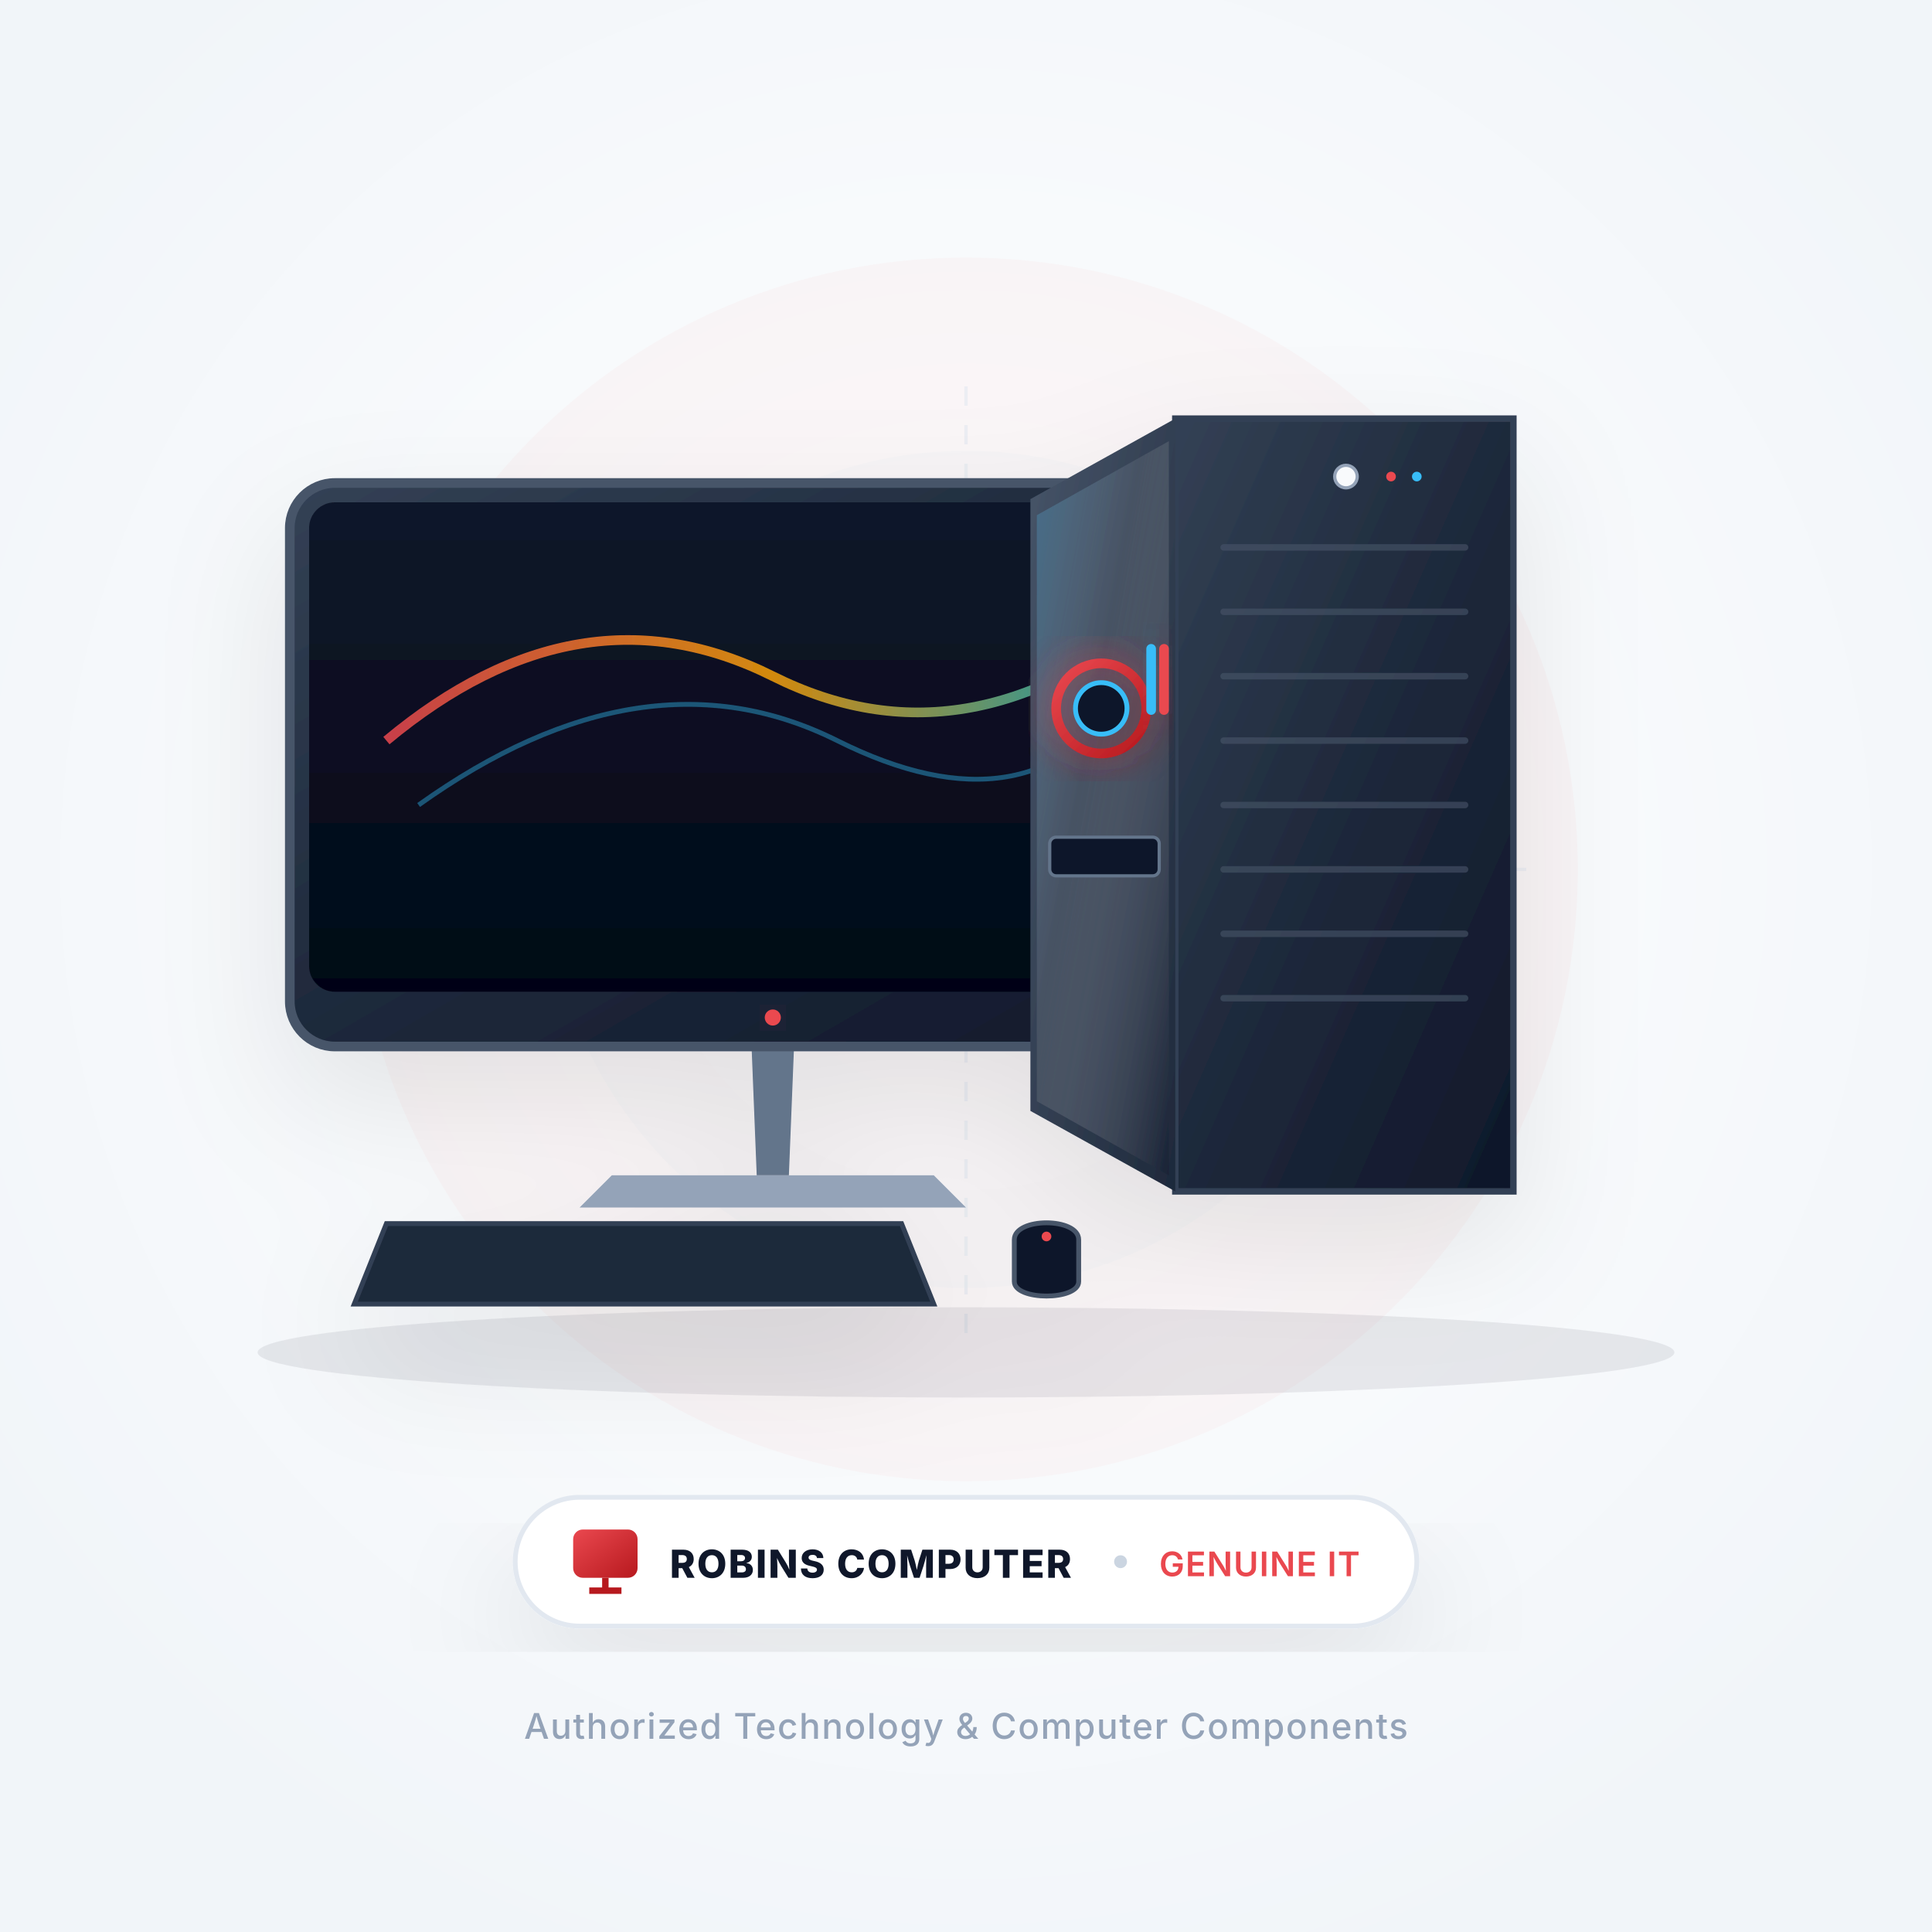
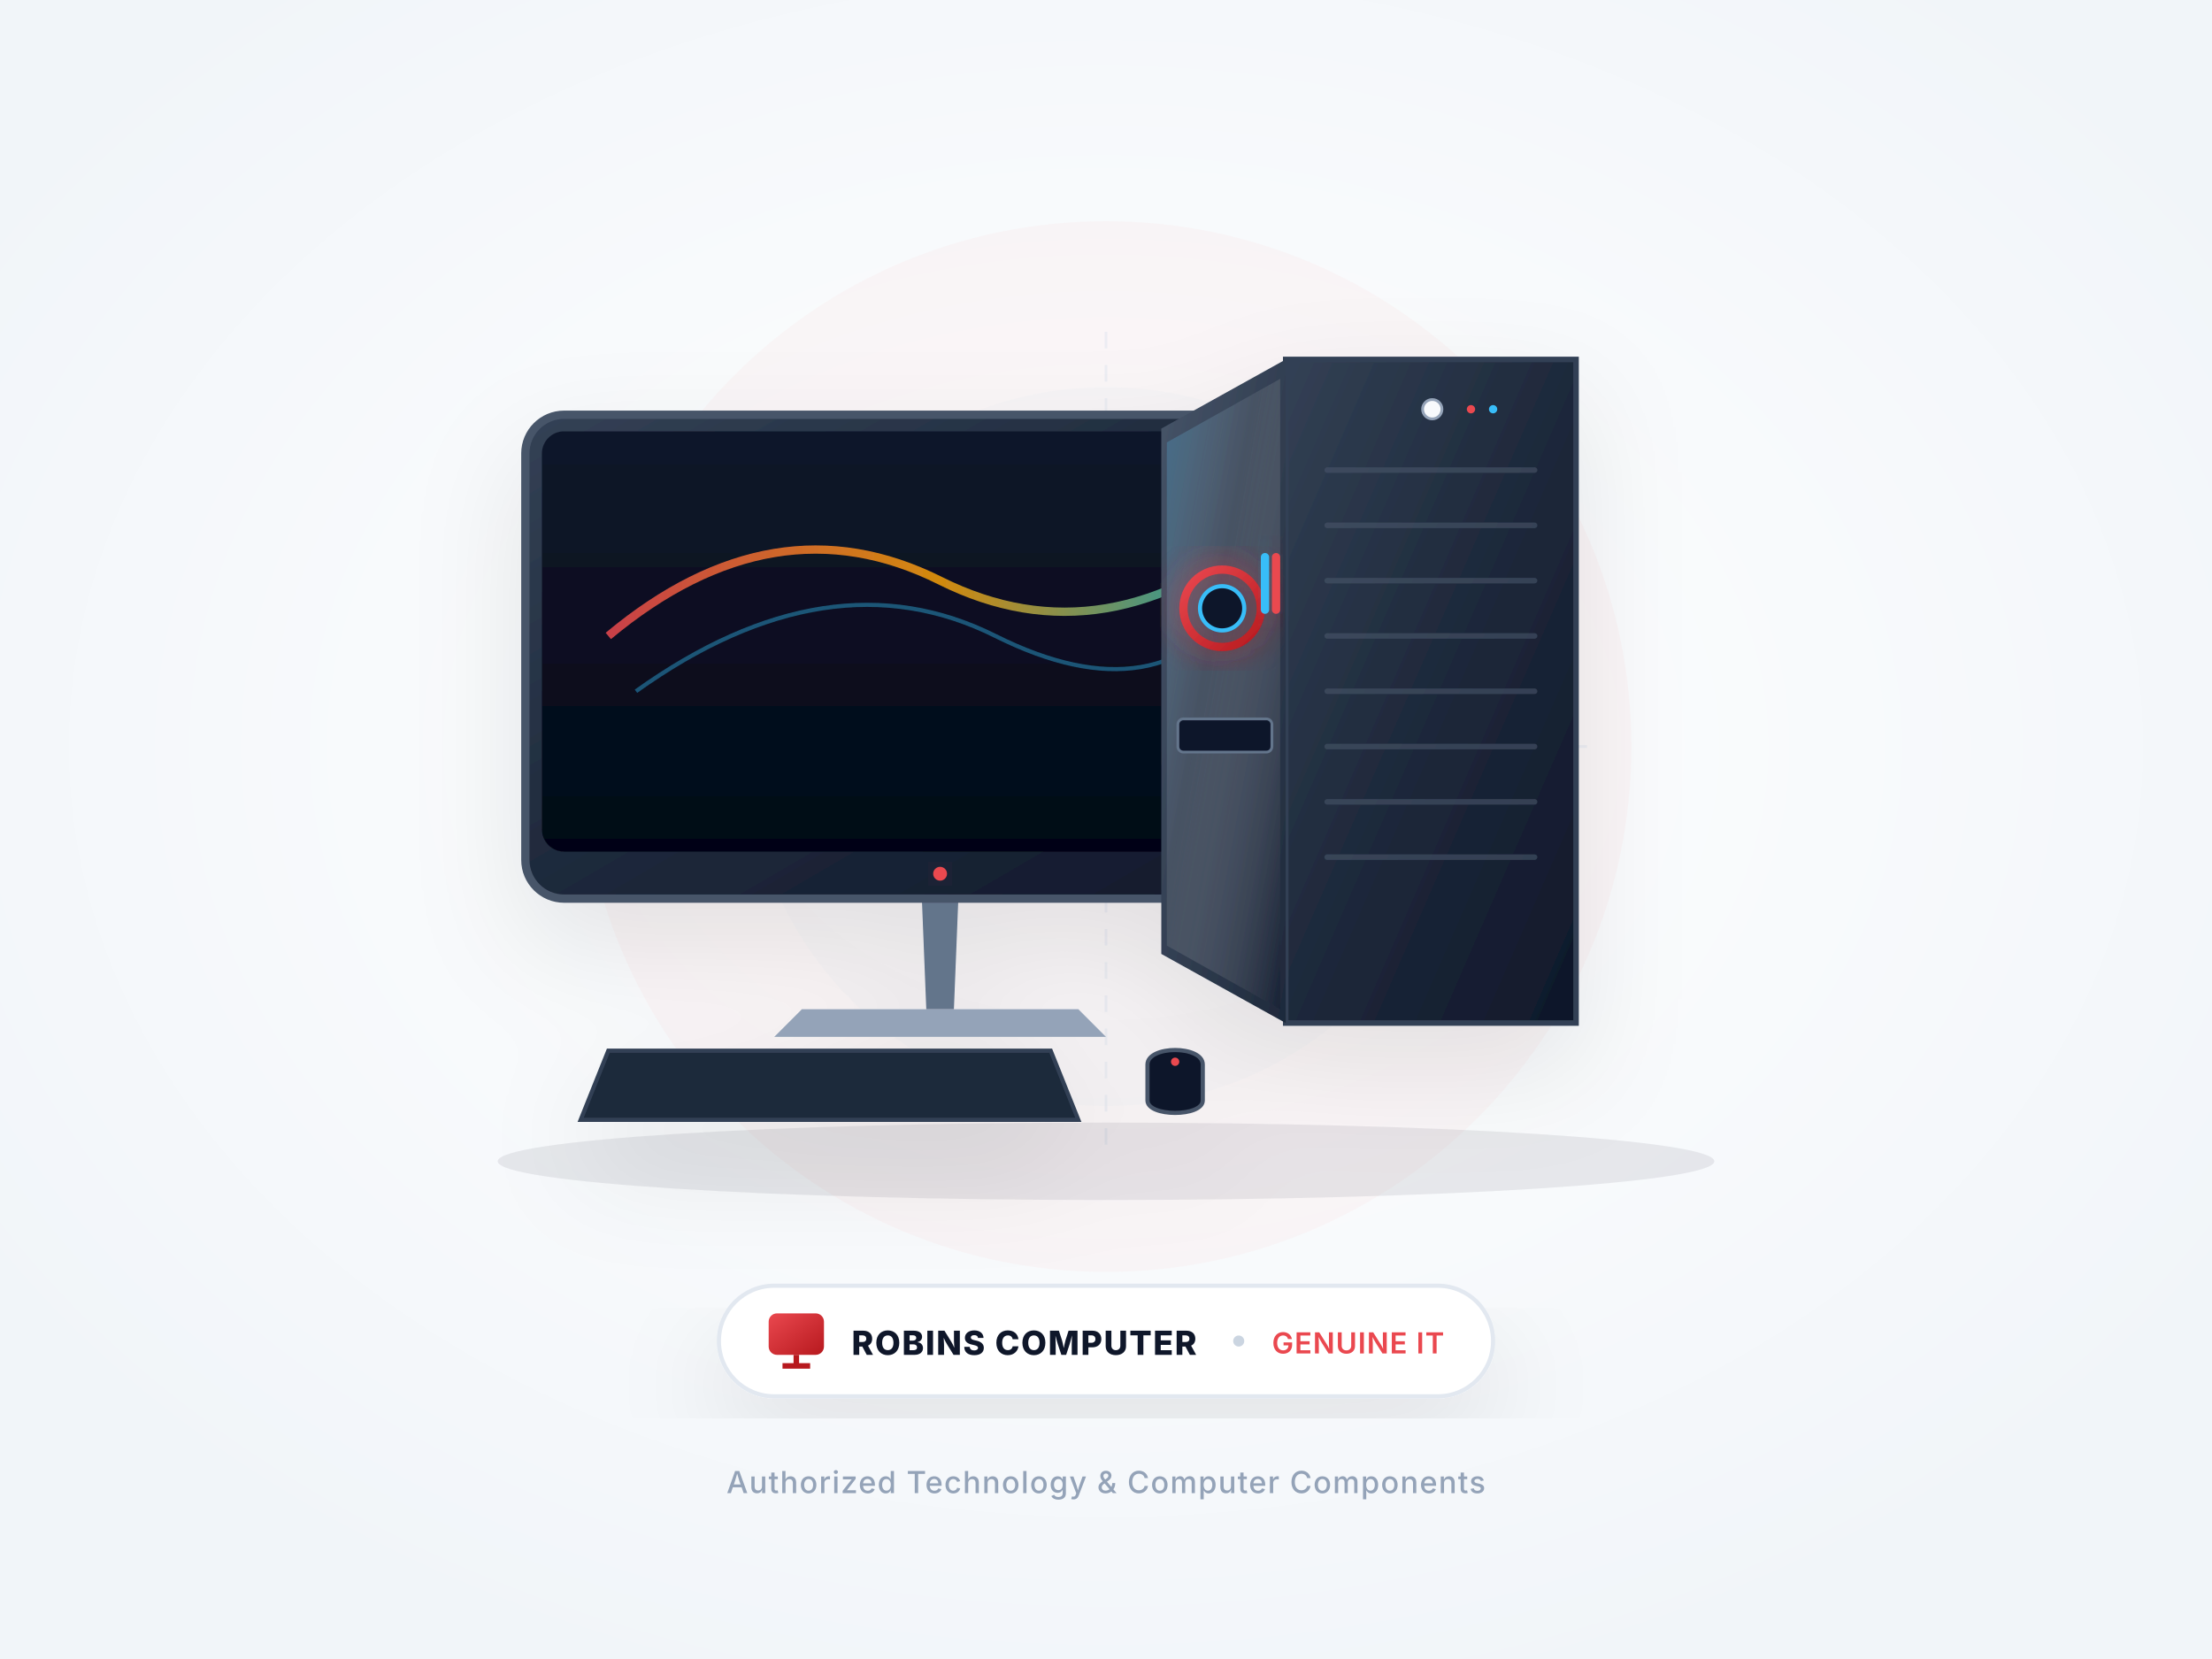
- <svg xmlns="http://www.w3.org/2000/svg" viewBox="0 0 600 600" width="100%" height="100%">
+ <svg xmlns="http://www.w3.org/2000/svg" viewBox="0 0 800 600" width="100%" height="100%">
  <defs>
    <radialGradient id="studioGlow" cx="50%" cy="45%" r="60%">
      <stop offset="0%" stop-color="#ffffff" />
      <stop offset="55%" stop-color="#f8fafc" />
      <stop offset="100%" stop-color="#f1f5f9" />
    </radialGradient>
    <linearGradient id="brandRed" x1="0%" y1="0%" x2="100%" y2="100%">
      <stop offset="0%" stop-color="#ea484f" />
      <stop offset="100%" stop-color="#b7191e" />
    </linearGradient>
    <linearGradient id="caseDark" x1="0%" y1="0%" x2="100%" y2="100%">
      <stop offset="0%" stop-color="#334155" />
      <stop offset="50%" stop-color="#1e293b" />
      <stop offset="100%" stop-color="#0f172a" />
    </linearGradient>
    <linearGradient id="caseSide" x1="0%" y1="0%" x2="100%" y2="100%">
      <stop offset="0%" stop-color="#475569" />
      <stop offset="100%" stop-color="#1e293b" />
    </linearGradient>
    <linearGradient id="glassReflection" x1="0%" y1="0%" x2="100%" y2="100%">
      <stop offset="0%" stop-color="#38bdf8" stop-opacity="0.25" />
      <stop offset="40%" stop-color="#ffffff" stop-opacity="0.08" />
      <stop offset="100%" stop-color="#0f172a" stop-opacity="0.4" />
    </linearGradient>
    <linearGradient id="screenGrad" x1="0%" y1="0%" x2="0%" y2="100%">
      <stop offset="0%" stop-color="#0f172a" />
      <stop offset="100%" stop-color="#020617" />
    </linearGradient>
    <linearGradient id="rgbStripe" x1="0%" y1="0%" x2="100%" y2="0%">
      <stop offset="0%" stop-color="#ea484f" />
      <stop offset="50%" stop-color="#f59e0b" />
      <stop offset="100%" stop-color="#06b6d4" />
    </linearGradient>
    <linearGradient id="goldBadge" x1="0%" y1="0%" x2="100%" y2="100%">
      <stop offset="0%" stop-color="#f59e0b" />
      <stop offset="100%" stop-color="#d97706" />
    </linearGradient>
    <filter id="softShadow" x="-20%" y="-20%" width="140%" height="140%">
      <feDropShadow dx="0" dy="16" stdDeviation="20" flood-color="#0f172a" flood-opacity="0.09" />
    </filter>
    <filter id="glowFilter" x="-30%" y="-30%" width="160%" height="160%">
      <feGaussianBlur stdDeviation="6" result="blur" />
      <feComposite in="SourceGraphic" in2="blur" operator="over" />
    </filter>
  </defs>
-   <rect width="600" height="600" fill="url(#studioGlow)" />
-   <circle cx="300" cy="270" r="190" fill="#ea484f" fill-opacity="0.035" />
-   <circle cx="300" cy="270" r="130" fill="#38bdf8" fill-opacity="0.02" />
-   <g stroke="#e2e8f0" stroke-width="1" stroke-opacity="0.6" stroke-dasharray="6 6">
-     <line x1="120" y1="270" x2="480" y2="270" />
-     <line x1="300" y1="120" x2="300" y2="420" />
+   <rect width="800" height="600" fill="url(#studioGlow)" />
+   <g transform="translate(100, 0)">
+     <circle cx="300" cy="270" r="190" fill="#ea484f" fill-opacity="0.035" />
+     <circle cx="300" cy="270" r="130" fill="#38bdf8" fill-opacity="0.02" />
+     <g stroke="#e2e8f0" stroke-width="1" stroke-opacity="0.6" stroke-dasharray="6 6">
+       <line x1="120" y1="270" x2="480" y2="270" />
+       <line x1="300" y1="120" x2="300" y2="420" />
+     </g>
+     <g filter="url(#softShadow)">
+       <path d="M190 365 L290 365 L300 375 L180 375 Z" fill="#94a3b8" />
+       <path d="M232 290 L248 290 L245 365 L235 365 Z" fill="#64748b" />
+       <rect x="90" y="150" width="300" height="175" rx="14" fill="url(#caseDark)" stroke="#475569" stroke-width="3" />
+       <rect x="96" y="156" width="288" height="152" rx="8" fill="url(#screenGrad)" />
+       <path d="M120 230 Q 180 180, 240 210 T 360 190" fill="none" stroke="url(#rgbStripe)" stroke-width="3" opacity="0.85" />
+       <path d="M130 250 Q 200 200, 260 230 T 350 215" fill="none" stroke="#38bdf8" stroke-width="1.5" opacity="0.4" />
+       <circle cx="240" cy="316" r="2.5" fill="#ea484f" filter="url(#glowFilter)" />
+       <g transform="translate(320, 130)">
+         <path d="M45 0 L150 0 L150 240 L45 240 Z" fill="url(#caseDark)" stroke="#334155" stroke-width="2" />
+         <path d="M0 25 L45 0 L45 240 L0 215 Z" fill="url(#caseSide)" />
+         <path d="M2 30 L43 7 L43 235 L2 212 Z" fill="url(#glassReflection)" />
+         <circle cx="22" cy="90" r="14" fill="none" stroke="url(#brandRed)" stroke-width="3" filter="url(#glowFilter)" />
+         <circle cx="22" cy="90" r="8" fill="#0f172a" stroke="#38bdf8" stroke-width="1.5" />
+         <rect x="36" y="70" width="3" height="22" rx="1.5" fill="#38bdf8" filter="url(#glowFilter)" />
+         <rect x="40" y="70" width="3" height="22" rx="1.5" fill="#ea484f" filter="url(#glowFilter)" />
+         <rect x="6" y="130" width="34" height="12" rx="2" fill="#0f172a" stroke="#64748b" stroke-width="1" />
+         <line x1="8" y1="136" x2="36" y2="136" stroke="url(#rgbStripe)" stroke-width="2" />
+         <g fill="#475569" opacity="0.6">
+           <line x1="60" y1="40" x2="135" y2="40" stroke="#475569" stroke-width="2" stroke-linecap="round" />
+           <line x1="60" y1="60" x2="135" y2="60" stroke="#475569" stroke-width="2" stroke-linecap="round" />
+           <line x1="60" y1="80" x2="135" y2="80" stroke="#475569" stroke-width="2" stroke-linecap="round" />
+           <line x1="60" y1="100" x2="135" y2="100" stroke="#475569" stroke-width="2" stroke-linecap="round" />
+           <line x1="60" y1="120" x2="135" y2="120" stroke="#475569" stroke-width="2" stroke-linecap="round" />
+           <line x1="60" y1="140" x2="135" y2="140" stroke="#475569" stroke-width="2" stroke-linecap="round" />
+           <line x1="60" y1="160" x2="135" y2="160" stroke="#475569" stroke-width="2" stroke-linecap="round" />
+           <line x1="60" y1="180" x2="135" y2="180" stroke="#475569" stroke-width="2" stroke-linecap="round" />
+         </g>
+         <circle cx="98" cy="18" r="3.5" fill="#f8fafc" stroke="#94a3b8" stroke-width="1" />
+         <circle cx="112" cy="18" r="1.5" fill="#ea484f" />
+         <circle cx="120" cy="18" r="1.5" fill="#38bdf8" />
+         <line x1="52" y1="25" x2="52" y2="225" stroke="url(#brandRed)" stroke-width="2.5" stroke-linecap="round" filter="url(#glowFilter)" />
+       </g>
+       <path d="M120 380 L280 380 L290 405 L110 405 Z" fill="#1e293b" stroke="#334155" stroke-width="1.5" />
+       <line x1="125" y1="392" x2="275" y2="392" stroke="url(#rgbStripe)" stroke-width="1.5" opacity="0.7" />
+       <path d="M315 385 C315 378, 335 378, 335 385 L335 398 C335 404, 315 404, 315 398 Z" fill="#0f172a" stroke="#475569" stroke-width="1.5" />
+       <circle cx="325" cy="384" r="1.5" fill="#ea484f" filter="url(#glowFilter)" />
+     </g>
+     <ellipse cx="300" cy="420" rx="220" ry="14" fill="#0f172a" fill-opacity="0.08" />
+     <g transform="translate(300, 485)">
+       <rect x="-140" y="-20" width="280" height="40" rx="20" fill="#ffffff" stroke="#e2e8f0" stroke-width="1.5" filter="url(#softShadow)" />
+       <rect x="-122" y="-10" width="20" height="15" rx="3" fill="url(#brandRed)" />
+       <line x1="-112" y1="5" x2="-112" y2="9" stroke="#b7191e" stroke-width="2" />
+       <path d="M-117 9 L-107 9" stroke="#b7191e" stroke-width="2" />
+       <text x="-92" y="5" font-family="'Plus Jakarta Sans', 'Inter', -apple-system, sans-serif" font-size="12" font-weight="800" fill="#0f172a" letter-spacing="0.5">ROBINS COMPUTER</text>
+       <circle cx="48" cy="0" r="2" fill="#cbd5e1" />
+       <text x="60" y="4.5" font-family="'Inter', -apple-system, sans-serif" font-size="10.5" font-weight="600" fill="#ea484f" letter-spacing="0.3">GENUINE IT</text>
+     </g>
+     <text x="300" y="540" font-family="'Inter', -apple-system, sans-serif" font-size="11" font-weight="500" fill="#94a3b8" text-anchor="middle" letter-spacing="0.4">Authorized Technology &amp; Computer Components</text>
  </g>
-   <g filter="url(#softShadow)">
-     <path d="M190 365 L290 365 L300 375 L180 375 Z" fill="#94a3b8" />
-     <path d="M232 290 L248 290 L245 365 L235 365 Z" fill="#64748b" />
-     <rect x="90" y="150" width="300" height="175" rx="14" fill="url(#caseDark)" stroke="#475569" stroke-width="3" />
-     <rect x="96" y="156" width="288" height="152" rx="8" fill="url(#screenGrad)" />
-     <path d="M120 230 Q 180 180, 240 210 T 360 190" fill="none" stroke="url(#rgbStripe)" stroke-width="3" opacity="0.85" />
-     <path d="M130 250 Q 200 200, 260 230 T 350 215" fill="none" stroke="#38bdf8" stroke-width="1.5" opacity="0.4" />
-     <circle cx="240" cy="316" r="2.5" fill="#ea484f" filter="url(#glowFilter)" />
-     <g transform="translate(320, 130)">
-       <path d="M45 0 L150 0 L150 240 L45 240 Z" fill="url(#caseDark)" stroke="#334155" stroke-width="2" />
-       <path d="M0 25 L45 0 L45 240 L0 215 Z" fill="url(#caseSide)" />
-       <path d="M2 30 L43 7 L43 235 L2 212 Z" fill="url(#glassReflection)" />
-       <circle cx="22" cy="90" r="14" fill="none" stroke="url(#brandRed)" stroke-width="3" filter="url(#glowFilter)" />
-       <circle cx="22" cy="90" r="8" fill="#0f172a" stroke="#38bdf8" stroke-width="1.5" />
-       <rect x="36" y="70" width="3" height="22" rx="1.5" fill="#38bdf8" filter="url(#glowFilter)" />
-       <rect x="40" y="70" width="3" height="22" rx="1.5" fill="#ea484f" filter="url(#glowFilter)" />
-       <rect x="6" y="130" width="34" height="12" rx="2" fill="#0f172a" stroke="#64748b" stroke-width="1" />
-       <line x1="8" y1="136" x2="36" y2="136" stroke="url(#rgbStripe)" stroke-width="2" />
-       <g fill="#475569" opacity="0.6">
-         <line x1="60" y1="40" x2="135" y2="40" stroke="#475569" stroke-width="2" stroke-linecap="round" />
-         <line x1="60" y1="60" x2="135" y2="60" stroke="#475569" stroke-width="2" stroke-linecap="round" />
-         <line x1="60" y1="80" x2="135" y2="80" stroke="#475569" stroke-width="2" stroke-linecap="round" />
-         <line x1="60" y1="100" x2="135" y2="100" stroke="#475569" stroke-width="2" stroke-linecap="round" />
-         <line x1="60" y1="120" x2="135" y2="120" stroke="#475569" stroke-width="2" stroke-linecap="round" />
-         <line x1="60" y1="140" x2="135" y2="140" stroke="#475569" stroke-width="2" stroke-linecap="round" />
-         <line x1="60" y1="160" x2="135" y2="160" stroke="#475569" stroke-width="2" stroke-linecap="round" />
-         <line x1="60" y1="180" x2="135" y2="180" stroke="#475569" stroke-width="2" stroke-linecap="round" />
-       </g>
-       <circle cx="98" cy="18" r="3.5" fill="#f8fafc" stroke="#94a3b8" stroke-width="1" />
-       <circle cx="112" cy="18" r="1.5" fill="#ea484f" />
-       <circle cx="120" cy="18" r="1.5" fill="#38bdf8" />
-       <line x1="52" y1="25" x2="52" y2="225" stroke="url(#brandRed)" stroke-width="2.5" stroke-linecap="round" filter="url(#glowFilter)" />
-     </g>
-     <path d="M120 380 L280 380 L290 405 L110 405 Z" fill="#1e293b" stroke="#334155" stroke-width="1.5" />
-     <line x1="125" y1="392" x2="275" y2="392" stroke="url(#rgbStripe)" stroke-width="1.5" opacity="0.7" />
-     <path d="M315 385 C315 378, 335 378, 335 385 L335 398 C335 404, 315 404, 315 398 Z" fill="#0f172a" stroke="#475569" stroke-width="1.5" />
-     <circle cx="325" cy="384" r="1.5" fill="#ea484f" filter="url(#glowFilter)" />
-   </g>
-   <ellipse cx="300" cy="420" rx="220" ry="14" fill="#0f172a" fill-opacity="0.08" />
-   <g transform="translate(300, 485)">
-     <rect x="-140" y="-20" width="280" height="40" rx="20" fill="#ffffff" stroke="#e2e8f0" stroke-width="1.5" filter="url(#softShadow)" />
-     <rect x="-122" y="-10" width="20" height="15" rx="3" fill="url(#brandRed)" />
-     <line x1="-112" y1="5" x2="-112" y2="9" stroke="#b7191e" stroke-width="2" />
-     <path d="M-117 9 L-107 9" stroke="#b7191e" stroke-width="2" />
-     <text x="-92" y="5" font-family="'Plus Jakarta Sans', 'Inter', -apple-system, sans-serif" font-size="12" font-weight="800" fill="#0f172a" letter-spacing="0.5">ROBINS COMPUTER</text>
-     <circle cx="48" cy="0" r="2" fill="#cbd5e1" />
-     <text x="60" y="4.5" font-family="'Inter', -apple-system, sans-serif" font-size="10.5" font-weight="600" fill="#ea484f" letter-spacing="0.3">GENUINE IT</text>
-   </g>
-   <text x="300" y="540" font-family="'Inter', -apple-system, sans-serif" font-size="11" font-weight="500" fill="#94a3b8" text-anchor="middle" letter-spacing="0.4">Authorized Technology &amp; Computer Components</text>
</svg>
